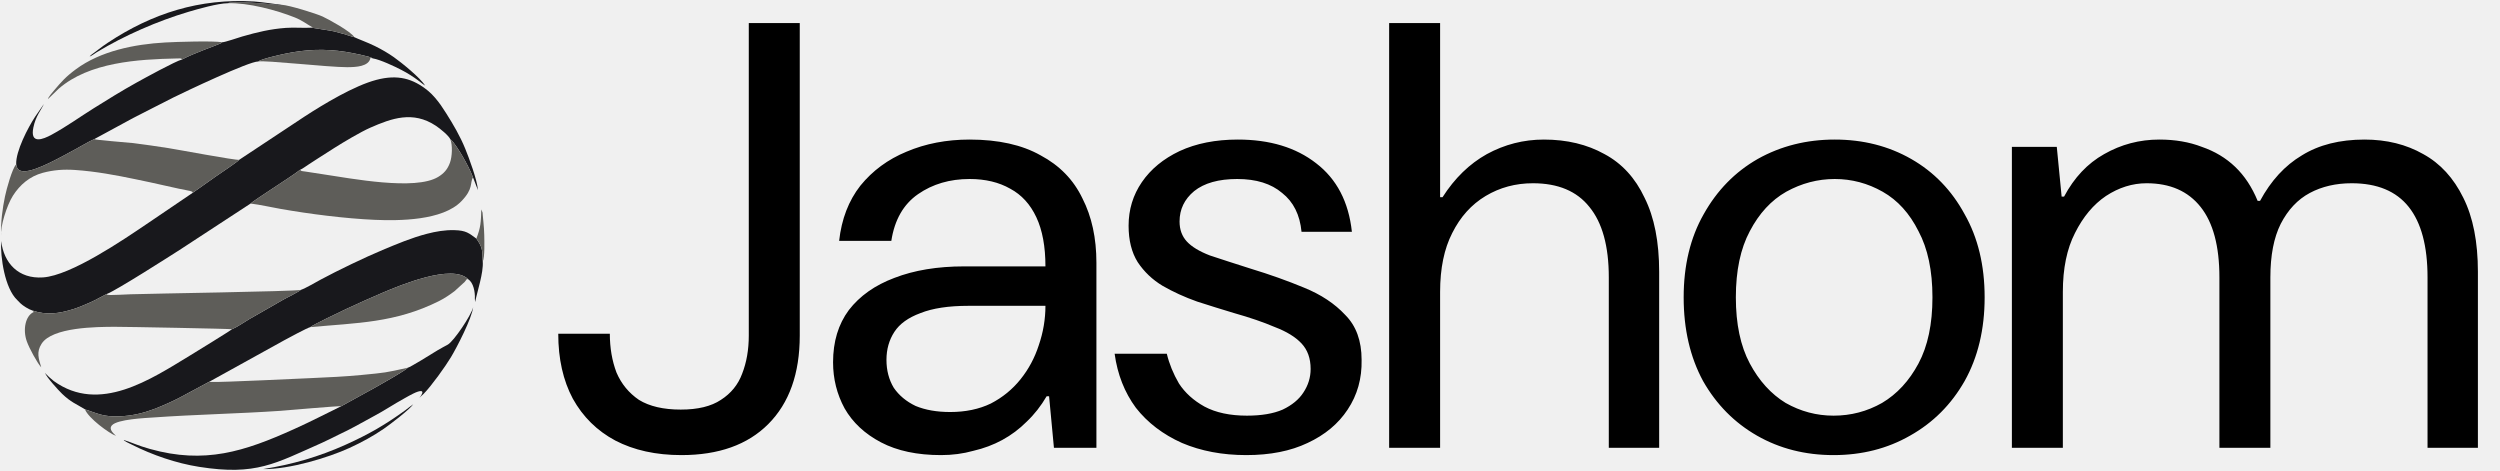
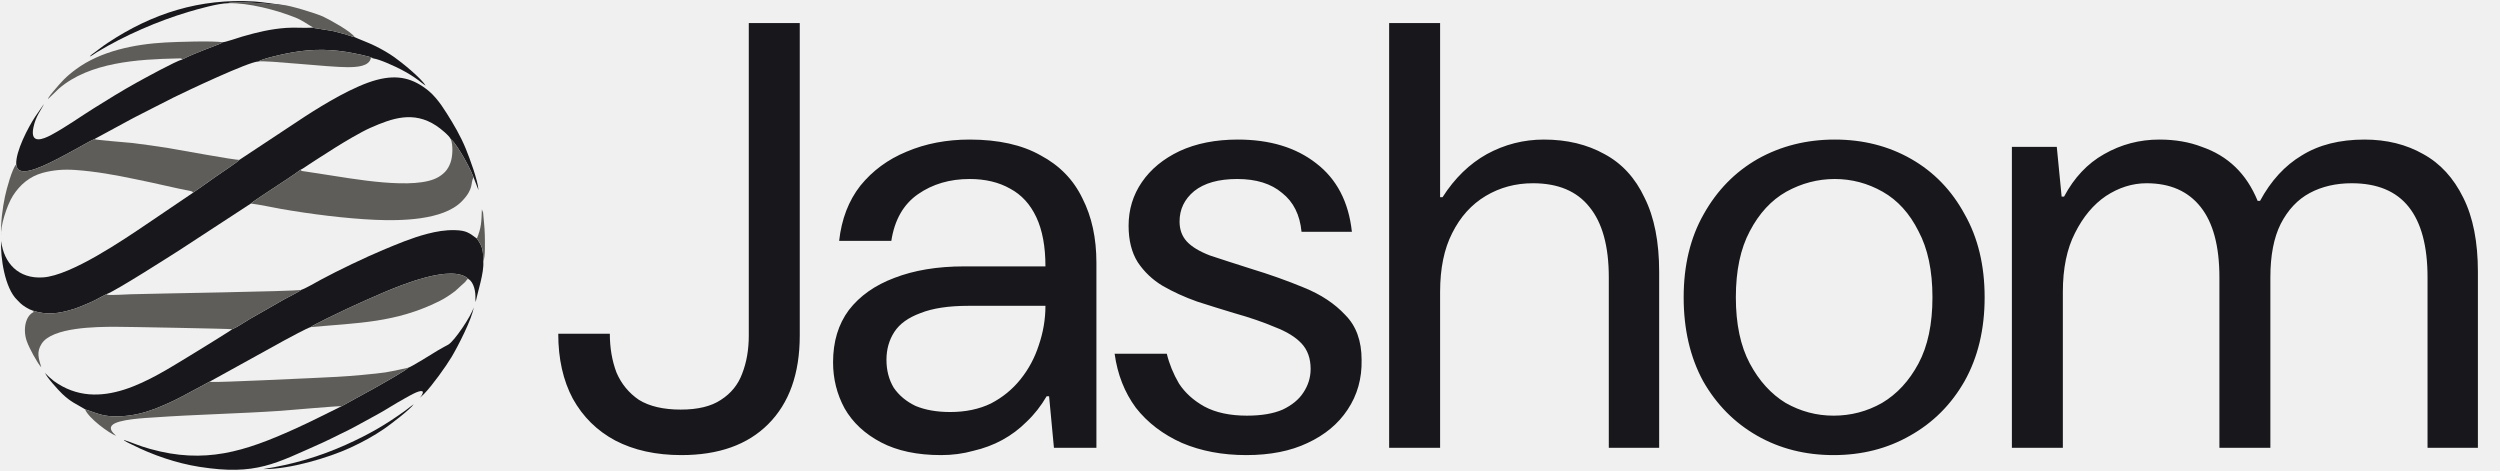
<svg xmlns="http://www.w3.org/2000/svg" width="2060" height="388" viewBox="0 0 2060 388" fill="none">
-   <g clip-path="url(#clip0_164_1380)">
-     <path fill-rule="evenodd" clip-rule="evenodd" d="M197.129 131.664C196.033 133.191 180.832 143.295 177.94 145.319L159.173 158.576C159.119 158.481 158.96 158.759 158.843 158.837L120.812 184.627C101.557 197.631 58.514 227.049 35.405 228.589C15.229 229.934 3.189 216.9 0.949 198.608C0.227 211.94 3.911 237.49 14.187 247.231C15.272 248.26 15.659 248.758 16.82 249.903C18.824 251.877 23.595 254.886 26.673 255.839C38.297 259.86 48.473 258.433 60.265 254.757C65.055 253.263 70.215 250.993 74.407 249.159C79.416 246.969 83.647 244.303 87.861 242.288C95.386 239.662 142.165 209.674 147.93 205.986L206.458 167.721C208.936 165.194 239.386 145.982 245.867 140.969C246.777 140.265 246.302 140.509 247.343 139.883C249.002 139.266 252.583 136.618 254.371 135.474C256.845 133.892 258.94 132.472 261.384 130.915C266.283 127.794 270.493 125.066 275.506 121.898C283.163 117.06 297.057 108.755 305.116 105.216C322.688 97.496 340.212 91.103 359.105 103.608C362.692 105.983 369.794 111.76 371.071 114.762C373.567 116.163 379.493 125.907 381.334 129.11C384.144 134 387.644 140.526 389.746 146.088L393.827 156.696C393.221 148.177 386.471 130.197 383.411 122.679C379.053 111.968 373.352 102.364 367.749 93.488C366.187 91.013 364.97 89.128 363.346 86.799C360.611 82.878 356.511 77.939 352.954 75.017C340.254 64.584 327.673 61.186 310.158 65.805C291.69 70.675 266.841 85.725 251.061 95.964L197.129 131.664Z" fill="#18181C" />
-     <path fill-rule="evenodd" clip-rule="evenodd" d="M247.852 238.881C246.428 240.319 236.184 245.415 233.563 246.843L205.366 262.992C201.28 265.434 195.179 269.648 191.102 271.298C190.615 272.065 160.269 290.697 156.653 292.89C124.117 312.624 81.942 341.074 44.361 314.012C42.84 312.917 37.872 308.51 37.143 307.243C37.89 310.336 48.263 321.733 51.205 324.53C58.737 331.69 62.272 332.476 70.011 337.297C80.505 340.709 85.016 343.6 98.534 343.057C108.996 342.636 117.905 340.458 126.637 337.184C134.579 334.206 143.19 330.249 150.2 326.497L172.86 314.315L234.267 280.349C237.357 278.64 253.444 269.999 255.67 269.562C257.268 267.924 281.433 256.369 285.536 254.484C295.888 249.725 305.698 245.222 316.206 240.8C329.228 235.319 372.591 216.998 385.771 230.066C390.016 232.779 391.612 240.471 391.274 246.173L391.508 248.92C393.214 240.121 398.479 224.86 397.789 215.5C397.566 205.415 397.237 203.345 392.517 196.603C386.454 192.201 384.237 189.85 374.206 189.634C366.417 189.467 359.106 190.755 351.926 192.613C338.956 195.969 326.844 201.142 315.19 206.013C300.7 212.069 278.541 222.7 264.314 230.367C260.055 232.663 251.931 237.49 247.852 238.881Z" fill="#18181C" />
-     <path fill-rule="evenodd" clip-rule="evenodd" d="M183.123 34.812C182.406 35.491 183.012 35.087 181.775 35.754C179.19 37.148 160.321 43.491 150.076 48.98C144.591 50.387 118.937 64.496 112.717 67.937C100.285 74.815 88.72 82.026 77.141 89.265C65.537 96.52 54.896 104.294 42.468 111.032C35.359 114.885 24.596 119.194 27.484 105.108C29.466 95.445 33.965 90.611 36.168 85.721L29.006 96.075C23.057 105.129 12.853 124.688 13.348 135.404C13.921 139.167 15.331 140.898 19.48 141.11C29.494 141.622 52.486 128.059 61.816 123.156C67.087 120.386 72.792 116.76 77.644 114.642L109.697 97.252C120.872 91.673 131.591 85.927 142.913 80.31C152.535 75.537 205.402 50.448 212.7 50.689C215.15 48.583 230.561 45.189 234.703 44.32C251.871 40.721 267.431 39.992 284.912 42.755C288.909 43.387 305.318 46.443 307.158 48.106C313.358 49.112 325.275 54.789 330.467 57.47C342.417 63.639 347.873 69.228 350.26 70.53C346.602 64.296 330.642 51.392 324.479 47.068C319.822 43.8 314.737 40.831 308.992 37.975C303.06 35.025 294.564 31.969 291.95 30.618C289.42 30.134 286.068 28.775 283.261 28.007C280.505 27.253 277.669 26.45 274.91 25.783C272.316 25.156 256.975 22.948 256.653 22.794C249.989 23.217 242.79 22.457 235.602 22.977C222.75 23.906 211.863 26.538 199.638 30.061C196.528 30.958 185.217 34.902 183.123 34.812Z" fill="#18181C" />
-     <path fill-rule="evenodd" clip-rule="evenodd" d="M247.343 139.883C246.302 140.509 246.777 140.265 245.867 140.969C239.386 145.982 208.936 165.194 206.458 167.721C214.333 168.702 223.093 170.699 230.991 172.094C255.039 176.343 284.517 180.089 308.656 181.137C328.699 182.007 364.571 181.906 380.143 165.85C390.361 155.315 386.996 150.874 389.746 146.088C387.644 140.526 384.144 134 381.334 129.11C379.493 125.907 373.567 116.163 371.071 114.762C373.011 119.652 372.594 128.909 370.826 133.896C368.73 139.809 365.547 143.032 361.059 145.769C342.165 157.294 289.181 147.006 265.701 143.524L251.553 141.349C247.734 140.846 248.321 141.003 247.343 139.883Z" fill="#5E5D59" />
-     <path fill-rule="evenodd" clip-rule="evenodd" d="M87.861 242.288C83.647 244.303 79.416 246.969 74.407 249.159C70.215 250.993 65.055 253.263 60.265 254.757C48.473 258.433 38.297 259.86 26.673 255.839L27.867 257.073C20.904 260.12 18.645 271.635 22.096 281.299C24.148 287.047 30.699 299.081 33.979 302.711C31.821 295.429 29.858 290.165 34.258 283.261C43.025 269.507 79.664 269.333 94.667 269.286C103.278 269.259 190.217 270.904 191.102 271.298C195.179 269.648 201.28 265.434 205.366 262.992L233.563 246.843C236.184 245.415 246.428 240.319 247.852 238.881C241.781 240.176 124.488 241.914 107.665 242.478C106.004 242.534 90.282 243.391 88.963 242.942C87.498 242.443 88.872 243.459 87.861 242.288Z" fill="#5E5D59" />
-     <path fill-rule="evenodd" clip-rule="evenodd" d="M336.044 302.989C334.668 305.007 312.683 317.316 308.955 319.433L281.081 334.776C267.211 341.553 256.995 346.952 241.994 353.72C201.313 372.073 168.67 382.618 123.502 369.922C113.361 367.072 109.395 364.882 102.054 362.558C102.378 363.209 101.81 362.54 102.625 363.276L105.099 364.659C106.369 365.269 107.469 365.801 108.643 366.396C125.529 374.948 145.265 381.725 164.141 384.695C211.073 392.078 226.669 381.934 265.226 364.899C270.162 362.718 274.8 360.231 279.506 357.965C284.202 355.703 288.824 353.497 293.247 351C302.247 345.918 311.67 341.23 320.125 335.94C324.642 333.114 329.083 330.589 333.494 328.094C335.889 326.739 337.998 325.564 340.38 324.375C346.342 321.396 351.226 320.65 345.484 328.07C346.544 326.71 347.616 326.027 349.156 324.456C355.575 317.908 366.942 302.055 371.582 294.328C376.616 285.947 388.767 262.418 389.893 253.132C388.244 259.955 373.952 281.126 368.972 283.974C365.973 285.689 363.574 286.779 360.593 288.616C356.421 291.187 337.964 302.709 336.044 302.989Z" fill="#18181C" />
-     <path fill-rule="evenodd" clip-rule="evenodd" d="M172.86 314.315L150.2 326.497C143.19 330.249 134.579 334.207 126.637 337.184C117.905 340.458 108.996 342.636 98.534 343.057C85.016 343.6 80.505 340.709 70.011 337.297C72.739 344.506 89.95 357.148 95.583 359.167C93.872 357.335 89.202 353.865 92.229 350.476C96.757 345.405 119.817 344.472 126.456 343.995C160.303 341.563 196.51 340.874 231.057 338.529C236.531 338.157 280.15 334.236 281.081 334.776L308.955 319.433C312.683 317.316 334.668 305.007 336.044 302.99C316.903 307.263 317.857 307.022 298.064 308.959C284.466 310.289 270.265 310.954 256.586 311.549C249.852 311.843 181.816 315.097 174.657 314.738C172.798 314.645 173.858 314.97 172.86 314.315Z" fill="#5E5D59" />
-     <path fill-rule="evenodd" clip-rule="evenodd" d="M13.348 135.404C10.018 138.815 5.399 155.763 4.117 161.84C2.087 171.458 0.408 183.743 0.991 193.996C0.102 186.844 5.596 169.179 10.681 161.216C16.471 152.148 24.557 145.276 35.216 142.409C43.927 140.067 52.405 139.403 61.903 140.06C78.913 141.235 95.341 144.287 111.729 147.715C119.662 149.375 127.561 150.999 135.527 152.856C139.379 153.753 143.535 154.574 147.398 155.488L156.175 157.251C156.608 157.342 157.37 157.523 157.622 157.668C159.146 158.548 157.94 157.387 158.843 158.837C158.96 158.759 159.119 158.481 159.173 158.576L177.94 145.319C180.833 143.296 196.033 133.191 197.129 131.664C194.45 132.291 146.329 123.212 138.733 122.035C128.846 120.503 118.725 118.991 108.721 117.809C104.85 117.352 78.475 115.377 77.644 114.642C72.792 116.76 67.087 120.386 61.816 123.156C52.486 128.059 29.494 141.622 19.48 141.11C15.331 140.898 13.92 139.167 13.348 135.404Z" fill="#5E5D59" />
-     <path fill-rule="evenodd" clip-rule="evenodd" d="M255.67 269.562C294.213 265.977 325.439 266.177 361.622 248.155C366.436 245.757 370.688 242.813 374.574 239.898L382.898 232.304C385.25 229.295 384.216 230.073 385.771 230.066C372.591 216.998 329.227 235.319 316.205 240.8C305.698 245.222 295.888 249.725 285.536 254.484C281.433 256.369 257.268 267.924 255.67 269.562Z" fill="#5E5D59" />
-     <path fill-rule="evenodd" clip-rule="evenodd" d="M150.076 48.98C160.321 43.491 179.19 37.148 181.775 35.754C183.011 35.087 182.406 35.491 183.122 34.812C175.552 33.501 145.18 34.498 136.146 34.998C110.561 36.414 82.858 42.104 62.695 56.95C54.205 63.2 50.517 67.439 44.331 74.762C43.062 76.264 39.767 80.036 39.489 81.661L48.418 73.057C73.626 51.239 113.418 48.868 145.764 48.169C150.005 48.077 149.214 48.107 150.076 48.98Z" fill="#5E5D59" />
-     <path fill-rule="evenodd" clip-rule="evenodd" d="M212.7 50.689C218.021 49.431 270.48 55.398 286.004 55.358C293.426 55.339 303.953 54.877 305.276 47.703L307.158 48.106C305.318 46.443 288.909 43.387 284.912 42.755C267.431 39.992 251.871 40.721 234.703 44.32C230.561 45.189 215.15 48.583 212.7 50.689Z" fill="#5E5D59" />
-     <path fill-rule="evenodd" clip-rule="evenodd" d="M256.653 22.794C256.975 22.948 272.316 25.156 274.909 25.783C277.669 26.45 280.505 27.253 283.261 28.007C286.068 28.775 289.42 30.134 291.95 30.618C289.333 26.047 270.624 15.816 265.831 13.617C260.493 11.167 238.18 4.239 232.127 3.942L229.825 4.277C229.356 4.235 228.082 3.974 227.309 3.869C225.661 3.647 223.886 3.543 222.066 3.35C215.755 2.682 190.811 0.626 187.741 2.668C204.436 2.134 227.483 8.232 242.934 14.384C249.032 16.812 252.752 19.892 257.532 22.544L256.653 22.794Z" fill="#5E5D59" />
-     <path fill-rule="evenodd" clip-rule="evenodd" d="M187.742 2.668C190.811 0.626 215.755 2.682 222.066 3.35C223.886 3.543 225.661 3.647 227.309 3.869C228.082 3.974 229.357 4.235 229.825 4.277L232.127 3.942C229.753 3.875 216.222 1.644 209.388 1.23C164.392 -1.491 125.396 10.992 88.743 35.276C85.917 37.149 83.945 38.582 81.169 40.717C79.9 41.693 78.94 42.396 77.597 43.402C76.195 44.452 74.814 45.248 73.845 46.606C75.961 45.779 77.862 44.139 79.96 42.874C102.592 29.224 129.922 17.295 155.28 9.749C163.115 7.418 179.565 2.729 187.742 2.668Z" fill="#18181C" />
-     <path fill-rule="evenodd" clip-rule="evenodd" d="M216.741 386.529C238.331 386.915 270.77 376.983 287.811 369.174C298.39 364.326 307.562 359.252 316.274 353.296C321.02 350.052 338.011 337.087 340.492 333.111C338.184 334.655 336.44 336.246 334.15 337.906C317.689 349.842 304.108 357.747 284.997 366.357C262.924 376.302 240.879 382.733 216.741 386.529Z" fill="#18181C" />
-     <path fill-rule="evenodd" clip-rule="evenodd" d="M392.517 196.603C397.236 203.345 397.566 205.415 397.788 215.5C399.561 211.921 399.109 198.545 399.027 193.677C398.967 190.2 398.67 186.517 398.344 183.057C398.175 181.267 398.007 179.541 397.84 177.756C397.777 177.071 397.722 175.748 397.62 175.15L396.606 172.552C396.224 183.276 396.178 187.267 392.517 196.603Z" fill="#5E5D59" />
+   <g transform="scale(0.86222)">
+     <path fill-rule="evenodd" clip-rule="evenodd" d="M228.893 152.697C227.62 154.467 209.97 166.186 206.612 168.533L184.821 183.908C184.759 183.797 184.574 184.119 184.438 184.21L140.278 214.12C117.921 229.201 67.942 263.319 41.11 265.105C17.683 266.664 3.703 251.549 1.102 230.334C0.263 245.797 4.541 275.427 16.473 286.725C17.732 287.918 18.182 288.496 19.53 289.823C21.857 292.114 27.396 295.603 30.97 296.708C44.468 301.372 56.283 299.716 69.976 295.453C75.537 293.721 81.528 291.088 86.396 288.961C92.212 286.421 97.126 283.329 102.018 280.993C110.756 277.946 165.072 243.169 171.766 238.891L239.725 194.514C242.602 191.583 277.959 169.301 285.484 163.488C286.541 162.671 285.99 162.955 287.198 162.229C289.124 161.513 293.282 158.442 295.359 157.115C298.231 155.28 300.664 153.634 303.501 151.828C309.19 148.208 314.078 145.045 319.899 141.371C328.79 135.759 344.922 126.128 354.28 122.023C374.683 113.071 395.031 105.657 416.969 120.159C421.134 122.913 429.379 129.614 430.862 133.094C433.761 134.72 440.642 146.02 442.779 149.735C446.042 155.406 450.106 162.974 452.546 169.425L457.285 181.727C456.582 171.847 448.744 150.995 445.191 142.277C440.13 129.855 433.51 118.716 427.005 108.422C425.191 105.552 423.779 103.365 421.893 100.665C418.717 96.117 413.956 90.389 409.826 87.001C395.08 74.901 380.471 70.96 360.134 76.317C338.69 81.965 309.838 99.419 291.515 111.294L228.893 152.697Z" fill="#18181C" />
+     <path fill-rule="evenodd" clip-rule="evenodd" d="M287.789 277.041C286.135 278.709 274.241 284.618 271.198 286.275L238.457 305.004C233.713 307.836 226.629 312.722 221.894 314.637C221.329 315.526 186.093 337.135 181.895 339.677C144.116 362.564 95.145 395.559 51.509 364.174C49.743 362.904 43.974 357.792 43.128 356.323C43.995 359.91 56.039 373.129 59.455 376.372C68.202 384.675 72.306 385.587 81.292 391.179C93.477 395.136 98.715 398.488 114.411 397.858C126.559 397.37 136.903 394.844 147.043 391.048C156.264 387.594 166.263 383.005 174.402 378.653L200.713 364.525L272.015 325.133C275.602 323.152 294.282 313.13 296.867 312.623C298.722 310.724 326.781 297.323 331.545 295.136C343.565 289.618 354.956 284.395 367.156 279.266C382.277 272.91 432.627 251.662 447.931 266.817C452.86 269.964 454.714 278.885 454.321 285.498L454.592 288.684C456.574 278.479 462.687 260.78 461.885 249.925C461.627 238.229 461.244 235.828 455.764 228.009C448.724 222.904 446.15 220.177 434.502 219.927C425.458 219.734 416.969 221.228 408.633 223.382C393.572 227.274 379.509 233.274 365.977 238.922C349.152 245.946 323.423 258.275 306.904 267.167C301.958 269.83 292.525 275.428 287.789 277.041Z" fill="#18181C" />
+     <path fill-rule="evenodd" clip-rule="evenodd" d="M212.63 40.373C211.797 41.16 212.501 40.692 211.065 41.465C208.063 43.083 186.154 50.438 174.258 56.805C167.889 58.436 138.101 74.798 130.879 78.789C116.444 86.766 103.016 95.129 89.571 103.525C76.097 111.939 63.741 120.955 49.311 128.768C41.056 133.238 28.559 138.234 31.913 121.899C34.214 110.692 39.437 105.085 41.996 99.415L33.679 111.422C26.773 121.923 14.924 144.606 15.499 157.034C16.163 161.398 17.801 163.406 22.618 163.651C34.246 164.246 60.943 148.515 71.776 142.829C77.897 139.617 84.521 135.412 90.154 132.956L127.372 112.788C140.348 106.317 152.794 99.653 165.941 93.139C177.113 87.603 238.499 58.507 246.973 58.786C249.818 56.344 267.712 52.407 272.521 51.4C292.455 47.225 310.523 46.38 330.821 49.585C335.462 50.318 354.515 53.862 356.651 55.79C363.85 56.957 377.687 63.541 383.716 66.65C397.592 73.805 403.927 80.287 406.698 81.797C402.451 74.566 383.92 59.602 376.763 54.587C371.356 50.797 365.451 47.353 358.781 44.041C351.893 40.62 342.027 37.076 338.993 35.509C336.055 34.948 332.163 33.372 328.903 32.481C325.704 31.607 322.411 30.675 319.206 29.901C316.195 29.174 298.382 26.614 298.008 26.435C290.27 26.926 281.911 26.044 273.565 26.647C258.642 27.725 246.001 30.777 231.806 34.864C228.195 35.903 215.061 40.477 212.63 40.373Z" fill="#18181C" />
+     <path fill-rule="evenodd" clip-rule="evenodd" d="M287.198 162.229C285.99 162.955 286.541 162.671 285.484 163.488C277.959 169.301 242.602 191.583 239.725 194.514C248.869 195.651 259.041 197.967 268.211 199.585C296.134 204.513 330.361 208.857 358.39 210.073C381.663 211.082 423.315 210.965 441.396 192.344C453.26 180.125 449.353 174.976 452.546 169.425C450.106 162.974 446.043 155.406 442.779 149.735C440.642 146.02 433.761 134.72 430.862 133.094C433.115 138.766 432.631 149.501 430.578 155.285C428.144 162.143 424.448 165.88 419.237 169.055C397.299 182.421 335.778 170.49 308.514 166.451L292.086 163.928C287.652 163.345 288.333 163.527 287.198 162.229Z" fill="#5E5D59" />
+     <path fill-rule="evenodd" clip-rule="evenodd" d="M102.018 280.993C97.126 283.329 92.212 286.421 86.396 288.961C81.528 291.088 75.537 293.721 69.976 295.453C56.283 299.716 44.468 301.372 30.97 296.708L32.358 298.14C24.272 301.672 21.649 315.028 25.656 326.235C28.039 332.902 35.645 346.857 39.454 351.067C36.949 342.622 34.668 336.518 39.778 328.51C49.957 312.559 92.501 312.358 109.921 312.303C119.919 312.272 220.866 314.179 221.894 314.637C226.629 312.722 233.713 307.836 238.457 305.004L271.198 286.275C274.241 284.618 286.135 278.709 287.789 277.041C280.739 278.543 144.547 280.559 125.013 281.212C123.084 281.277 104.829 282.271 103.298 281.751C101.596 281.172 103.192 282.35 102.018 280.993Z" fill="#5E5D59" />
+     <path fill-rule="evenodd" clip-rule="evenodd" d="M390.191 351.39C388.593 353.73 363.067 368.006 358.737 370.46L326.372 388.254C310.267 396.114 298.405 402.376 280.987 410.225C233.751 431.51 195.848 443.739 143.402 429.015C131.627 425.709 127.022 423.17 118.499 420.474C118.874 421.23 118.215 420.454 119.161 421.308L122.034 422.911C123.508 423.619 124.785 424.236 126.149 424.926C145.756 434.844 168.671 442.703 190.59 446.148C245.083 454.711 263.192 442.945 307.962 423.19C313.694 420.66 319.079 417.776 324.543 415.148C329.997 412.524 335.362 409.966 340.499 407.07C350.949 401.177 361.89 395.739 371.707 389.605C376.952 386.327 382.108 383.399 387.231 380.505C390.012 378.934 392.461 377.572 395.226 376.192C402.148 372.737 407.82 371.872 401.153 380.478C402.384 378.9 403.628 378.108 405.416 376.286C412.87 368.692 426.068 350.307 431.456 341.345C437.3 331.625 451.41 304.338 452.717 293.569C450.802 301.481 434.208 326.035 428.425 329.338C424.942 331.327 422.157 332.59 418.696 334.721C413.852 337.703 392.421 351.065 390.191 351.39Z" fill="#18181C" />
+     <path fill-rule="evenodd" clip-rule="evenodd" d="M200.713 364.525L174.402 378.653C166.262 383.005 156.264 387.594 147.042 391.048C136.903 394.844 126.559 397.37 114.411 397.858C98.715 398.488 93.477 395.136 81.292 391.179C84.459 399.538 104.444 414.201 110.985 416.542C108.997 414.417 103.575 410.393 107.089 406.463C112.347 400.581 139.123 399.499 146.831 398.946C186.132 396.126 228.174 395.327 268.287 392.607C274.643 392.176 325.291 387.628 326.372 388.254L358.737 370.46C363.066 368.006 388.593 353.73 390.191 351.39C367.966 356.347 369.074 356.067 346.091 358.313C330.303 359.856 313.813 360.627 297.93 361.317C290.111 361.658 211.112 365.432 202.799 365.015C200.641 364.908 201.872 365.284 200.713 364.525Z" fill="#5E5D59" />
+     <path fill-rule="evenodd" clip-rule="evenodd" d="M15.499 157.034C11.632 160.99 6.269 180.645 4.781 187.693C2.424 198.848 0.473 213.094 1.15 224.986C0.118 216.691 6.498 196.204 12.402 186.969C19.124 176.452 28.513 168.482 40.89 165.158C51.005 162.442 60.849 161.672 71.877 162.433C91.628 163.797 110.704 167.336 129.733 171.312C138.943 173.237 148.115 175.12 157.365 177.273C161.837 178.314 166.663 179.266 171.149 180.327L181.339 182.371C181.843 182.476 182.727 182.687 183.02 182.855C184.79 183.875 183.389 182.528 184.438 184.21C184.574 184.119 184.759 183.797 184.821 183.908L206.612 168.533C209.97 166.186 227.62 154.467 228.893 152.697C225.782 153.424 169.907 142.894 161.087 141.529C149.607 139.752 137.855 137.999 126.239 136.628C121.745 136.098 91.12 133.808 90.154 132.956C84.52 135.411 77.897 139.617 71.776 142.829C60.943 148.515 34.246 164.246 22.618 163.651C17.801 163.406 16.163 161.398 15.499 157.034Z" fill="#5E5D59" />
+     <path fill-rule="evenodd" clip-rule="evenodd" d="M296.867 312.623C341.62 308.465 377.878 308.698 419.891 287.797C425.481 285.016 430.418 281.602 434.929 278.221L444.596 269.413C447.326 265.924 446.126 266.826 447.931 266.818C432.627 251.662 382.277 272.91 367.156 279.266C354.956 284.395 343.565 289.618 331.545 295.136C326.781 297.323 298.722 310.724 296.867 312.623Z" fill="#5E5D59" />
+     <path fill-rule="evenodd" clip-rule="evenodd" d="M174.258 56.805C186.154 50.438 208.063 43.083 211.065 41.465C212.501 40.692 211.797 41.16 212.629 40.373C203.839 38.853 168.573 40.009 158.084 40.589C128.376 42.231 96.209 48.83 72.797 66.047C62.939 73.295 58.657 78.212 51.474 86.705C50.001 88.447 46.175 92.822 45.852 94.706L56.22 84.728C85.489 59.424 131.694 56.675 169.252 55.864C174.175 55.757 173.258 55.792 174.258 56.805Z" fill="#5E5D59" />
+     <path fill-rule="evenodd" clip-rule="evenodd" d="M246.973 58.786C253.151 57.327 314.063 64.248 332.088 64.201C340.706 64.179 352.929 63.643 354.466 55.323L356.651 55.79C354.514 53.862 335.461 50.318 330.821 49.585C310.523 46.38 292.455 47.225 272.521 51.4C267.712 52.407 249.817 56.344 246.973 58.786Z" fill="#5E5D59" />
+     <path fill-rule="evenodd" clip-rule="evenodd" d="M298.008 26.435C298.382 26.614 316.194 29.174 319.206 29.901C322.411 30.675 325.704 31.607 328.903 32.481C332.163 33.372 336.055 34.948 338.993 35.509C335.953 30.208 314.231 18.343 308.664 15.792C302.467 12.951 276.558 4.916 269.53 4.572L266.858 4.961C266.313 4.912 264.833 4.609 263.936 4.488C262.022 4.23 259.961 4.109 257.848 3.885C250.52 3.11 221.557 0.726 217.993 3.094C237.377 2.475 264.138 9.547 282.079 16.682C289.159 19.498 293.478 23.07 299.028 26.146L298.008 26.435Z" fill="#5E5D59" />
+     <path fill-rule="evenodd" clip-rule="evenodd" d="M217.993 3.094C221.557 0.726 250.52 3.11 257.848 3.885C259.961 4.109 262.022 4.23 263.936 4.487C264.833 4.608 266.313 4.912 266.858 4.961L269.53 4.572C266.774 4.494 251.063 1.906 243.127 1.427C190.88 -1.73 145.601 12.748 103.043 40.911C99.76 43.083 97.471 44.746 94.248 47.221C92.774 48.353 91.659 49.169 90.1 50.335C88.473 51.553 86.869 52.476 85.744 54.051C88.201 53.092 90.408 51.191 92.844 49.723C119.123 33.892 150.856 20.058 180.301 11.306C189.398 8.602 208.498 3.165 217.993 3.094Z" fill="#18181C" />
+     <path fill-rule="evenodd" clip-rule="evenodd" d="M251.665 448.275C276.733 448.722 314.4 437.204 334.186 428.148C346.47 422.525 357.12 416.64 367.236 409.733C372.746 405.971 392.475 390.934 395.356 386.324C392.676 388.114 390.651 389.96 387.992 391.885C368.878 405.728 353.109 414.895 330.919 424.881C305.289 436.414 279.692 443.872 251.665 448.275Z" fill="#18181C" />
+     <path fill-rule="evenodd" clip-rule="evenodd" d="M455.764 228.009C461.244 235.828 461.627 238.229 461.885 249.925C463.943 245.774 463.418 230.261 463.323 224.616C463.254 220.583 462.909 216.313 462.53 212.299C462.334 210.223 462.139 208.222 461.945 206.152C461.871 205.357 461.808 203.822 461.689 203.129L460.512 200.116C460.069 212.553 460.015 217.182 455.764 228.009Z" fill="#5E5D59" />
  </g>
-   <path d="M561.5 375C540.5 375 522.333 371 507 363C492 355 480.333 343.5 472 328.5C464 313.5 460 295.667 460 275H502.5C502.5 286.667 504.333 297.333 508 307C512 316.333 518.167 323.833 526.5 329.5C535.167 334.833 546.667 337.5 561 337.5C575 337.5 586 334.833 594 329.5C602.333 324.167 608.167 317 611.5 308C615.167 298.667 617 288.167 617 276.5V19H659V276.5C659 307.833 650.333 332.167 633 349.5C616 366.5 592.167 375 561.5 375ZM775.445 375C755.779 375 739.279 371.5 725.945 364.5C712.612 357.5 702.612 348.167 695.945 336.5C689.612 324.833 686.445 312.167 686.445 298.5C686.445 281.5 690.779 267.167 699.445 255.5C708.445 243.833 720.945 235 736.945 229C753.279 222.667 772.445 219.5 794.445 219.5H861.445C861.445 203.167 858.945 189.667 853.945 179C848.945 168.333 841.779 160.5 832.445 155.5C823.112 150.167 811.945 147.5 798.945 147.5C782.612 147.5 768.445 151.667 756.445 160C744.445 168.333 737.112 181.167 734.445 198.5H691.445C693.445 180.5 699.279 165.333 708.945 153C718.945 140.667 731.612 131.333 746.945 125C762.612 118.333 779.945 115 798.945 115C822.612 115 842.112 119.333 857.445 128C873.112 136.333 884.612 148.167 891.945 163.5C899.612 178.5 903.445 196.167 903.445 216.5V369H868.445L864.445 326.5H862.445C857.779 334.5 852.279 341.5 845.945 347.5C839.945 353.5 833.279 358.5 825.945 362.5C818.612 366.5 810.612 369.5 801.945 371.5C793.612 373.833 784.779 375 775.445 375ZM782.945 339.5C795.612 339.5 806.779 337.167 816.445 332.5C826.112 327.5 834.279 320.833 840.945 312.5C847.612 304.167 852.612 294.833 855.945 284.5C859.612 273.833 861.445 263 861.445 252H797.945C781.612 252 768.445 254 758.445 258C748.445 261.667 741.279 266.833 736.945 273.5C732.612 280.167 730.445 287.833 730.445 296.5C730.445 305.167 732.445 312.833 736.445 319.5C740.779 325.833 746.779 330.833 754.445 334.5C762.445 337.833 771.945 339.5 782.945 339.5ZM1026.96 375C1007.29 375 989.624 371.667 973.957 365C958.29 358 945.624 348.333 935.957 336C926.624 323.333 920.79 308.5 918.457 291.5H961.457C963.457 299.833 966.79 308 971.457 316C976.457 323.667 983.457 330 992.457 335C1001.79 340 1013.46 342.5 1027.46 342.5C1039.46 342.5 1049.29 340.833 1056.96 337.5C1064.62 333.833 1070.29 329.167 1073.96 323.5C1077.96 317.5 1079.96 311 1079.96 304C1079.96 295.333 1077.46 288.333 1072.46 283C1067.46 277.667 1060.12 273.167 1050.46 269.5C1041.12 265.5 1029.96 261.667 1016.96 258C1006.96 255 996.79 251.833 986.457 248.5C976.124 244.833 966.624 240.5 957.957 235.5C949.624 230.5 942.79 224 937.457 216C932.457 208 929.957 198 929.957 186C929.957 172.667 933.624 160.667 940.957 150C948.29 139.333 958.624 130.833 971.957 124.5C985.624 118.167 1001.62 115 1019.96 115C1046.29 115 1067.79 121.5 1084.46 134.5C1101.46 147.5 1111.29 166.333 1113.96 191H1072.46C1071.12 177 1065.79 166.333 1056.46 159C1047.46 151.333 1035.12 147.5 1019.46 147.5C1004.12 147.5 992.29 150.833 983.957 157.5C975.957 164.167 971.957 172.5 971.957 182.5C971.957 189.167 973.957 194.667 977.957 199C981.957 203.333 988.29 207.167 996.957 210.5C1005.96 213.5 1017.29 217.167 1030.96 221.5C1046.29 226.167 1060.79 231.333 1074.46 237C1088.46 242.667 1099.79 250.167 1108.46 259.5C1117.46 268.5 1121.96 280.833 1121.96 296.5C1122.29 311.833 1118.46 325.5 1110.46 337.5C1102.79 349.167 1091.79 358.333 1077.46 365C1063.46 371.667 1046.62 375 1026.96 375ZM1144.65 369V19H1186.65V162.5H1188.65C1198.65 146.833 1210.82 135 1225.15 127C1239.82 119 1255.48 115 1272.15 115C1291.15 115 1307.82 119 1322.15 127C1336.48 134.667 1347.48 146.667 1355.15 163C1363.15 179 1367.15 199.333 1367.15 224V369H1325.65V228.5C1325.65 202.833 1320.32 183.5 1309.65 170.5C1299.32 157.5 1283.82 151 1263.15 151C1248.82 151 1235.82 154.5 1224.15 161.5C1212.48 168.5 1203.32 178.667 1196.65 192C1189.98 205 1186.65 221.167 1186.65 240.5V369H1144.65ZM1510.84 375C1487.51 375 1466.51 369.667 1447.84 359C1429.18 348.333 1414.34 333.333 1403.34 314C1392.68 294.333 1387.34 271.333 1387.34 245C1387.34 218.667 1392.84 195.833 1403.84 176.5C1414.84 156.833 1429.68 141.667 1448.34 131C1467.34 120.333 1488.51 115 1511.84 115C1535.18 115 1556.18 120.333 1574.84 131C1593.51 141.667 1608.18 156.833 1618.84 176.5C1629.84 195.833 1635.34 218.667 1635.34 245C1635.34 271.333 1629.84 294.333 1618.84 314C1607.84 333.333 1592.84 348.333 1573.84 359C1555.18 369.667 1534.18 375 1510.84 375ZM1510.84 342.5C1525.18 342.5 1538.51 339 1550.84 332C1563.18 324.667 1573.18 313.833 1580.84 299.5C1588.51 285.167 1592.34 267 1592.34 245C1592.34 223 1588.51 204.833 1580.84 190.5C1573.51 175.833 1563.68 165 1551.34 158C1539.01 151 1525.84 147.5 1511.84 147.5C1497.84 147.5 1484.51 151 1471.84 158C1459.51 165 1449.51 175.833 1441.84 190.5C1434.18 204.833 1430.34 223 1430.34 245C1430.34 267 1434.18 285.167 1441.84 299.5C1449.51 313.833 1459.34 324.667 1471.34 332C1483.68 339 1496.84 342.5 1510.84 342.5ZM1657.79 369V121H1694.79L1698.79 162H1700.79C1709.13 146.333 1720.13 134.667 1733.79 127C1747.79 119 1762.96 115 1779.29 115C1792.29 115 1803.96 117 1814.29 121C1824.96 124.667 1834.13 130.167 1841.79 137.5C1849.46 144.833 1855.63 154.167 1860.29 165.5H1862.29C1871.29 148.833 1882.79 136.333 1896.79 128C1910.79 119.333 1927.96 115 1948.29 115C1966.63 115 1982.79 119 1996.79 127C2010.79 134.667 2021.79 146.667 2029.79 163C2037.79 179 2041.79 199.333 2041.79 224V369H2000.29V228.5C2000.29 202.833 1995.13 183.5 1984.79 170.5C1974.46 157.5 1958.79 151 1937.79 151C1924.79 151 1913.29 153.667 1903.29 159C1893.29 164.333 1885.29 172.833 1879.29 184.5C1873.63 195.833 1870.79 210.5 1870.79 228.5V369H1828.79V228.5C1828.79 202.833 1823.63 183.5 1813.29 170.5C1802.96 157.5 1788.13 151 1768.79 151C1757.13 151 1745.96 154.5 1735.29 161.5C1724.96 168.5 1716.46 178.667 1709.79 192C1703.13 205 1699.79 221.167 1699.79 240.5V369H1657.79Z" fill="black" />
-   <defs>
-     <clipPath id="clip0_164_1380">
-       <rect width="400" height="388" fill="white" />
-     </clipPath>
-   </defs>
+   <path d="M561.5 375C540.5 375 522.333 371 507 363C492 355 480.333 343.5 472 328.5C464 313.5 460 295.667 460 275H502.5C502.5 286.667 504.333 297.333 508 307C512 316.333 518.167 323.833 526.5 329.5C535.167 334.833 546.667 337.5 561 337.5C575 337.5 586 334.833 594 329.5C602.333 324.167 608.167 317 611.5 308C615.167 298.667 617 288.167 617 276.5V19H659V276.5C659 307.833 650.333 332.167 633 349.5C616 366.5 592.167 375 561.5 375ZM775.445 375C755.779 375 739.279 371.5 725.945 364.5C712.612 357.5 702.612 348.167 695.945 336.5C689.612 324.833 686.445 312.167 686.445 298.5C686.445 281.5 690.779 267.167 699.445 255.5C708.445 243.833 720.945 235 736.945 229C753.279 222.667 772.445 219.5 794.445 219.5H861.445C861.445 203.167 858.945 189.667 853.945 179C848.945 168.333 841.779 160.5 832.445 155.5C823.112 150.167 811.945 147.5 798.945 147.5C782.612 147.5 768.445 151.667 756.445 160C744.445 168.333 737.112 181.167 734.445 198.5H691.445C693.445 180.5 699.279 165.333 708.945 153C718.945 140.667 731.612 131.333 746.945 125C762.612 118.333 779.945 115 798.945 115C822.612 115 842.112 119.333 857.445 128C873.112 136.333 884.612 148.167 891.945 163.5C899.612 178.5 903.445 196.167 903.445 216.5V369H868.445L864.445 326.5H862.445C857.779 334.5 852.279 341.5 845.945 347.5C839.945 353.5 833.279 358.5 825.945 362.5C818.612 366.5 810.612 369.5 801.945 371.5C793.612 373.833 784.779 375 775.445 375ZM782.945 339.5C795.612 339.5 806.779 337.167 816.445 332.5C826.112 327.5 834.279 320.833 840.945 312.5C847.612 304.167 852.612 294.833 855.945 284.5C859.612 273.833 861.445 263 861.445 252H797.945C781.612 252 768.445 254 758.445 258C748.445 261.667 741.279 266.833 736.945 273.5C732.612 280.167 730.445 287.833 730.445 296.5C730.445 305.167 732.445 312.833 736.445 319.5C740.779 325.833 746.779 330.833 754.445 334.5C762.445 337.833 771.945 339.5 782.945 339.5ZM1026.96 375C1007.29 375 989.624 371.667 973.957 365C958.29 358 945.624 348.333 935.957 336C926.624 323.333 920.79 308.5 918.457 291.5H961.457C963.457 299.833 966.79 308 971.457 316C976.457 323.667 983.457 330 992.457 335C1001.79 340 1013.46 342.5 1027.46 342.5C1039.46 342.5 1049.29 340.833 1056.96 337.5C1064.62 333.833 1070.29 329.167 1073.96 323.5C1077.96 317.5 1079.96 311 1079.96 304C1079.96 295.333 1077.46 288.333 1072.46 283C1067.46 277.667 1060.12 273.167 1050.46 269.5C1041.12 265.5 1029.96 261.667 1016.96 258C1006.96 255 996.79 251.833 986.457 248.5C976.124 244.833 966.624 240.5 957.957 235.5C949.624 230.5 942.79 224 937.457 216C932.457 208 929.957 198 929.957 186C929.957 172.667 933.624 160.667 940.957 150C948.29 139.333 958.624 130.833 971.957 124.5C985.624 118.167 1001.62 115 1019.96 115C1046.29 115 1067.79 121.5 1084.46 134.5C1101.46 147.5 1111.29 166.333 1113.96 191H1072.46C1071.12 177 1065.79 166.333 1056.46 159C1047.46 151.333 1035.12 147.5 1019.46 147.5C1004.12 147.5 992.29 150.833 983.957 157.5C975.957 164.167 971.957 172.5 971.957 182.5C971.957 189.167 973.957 194.667 977.957 199C981.957 203.333 988.29 207.167 996.957 210.5C1005.96 213.5 1017.29 217.167 1030.96 221.5C1046.29 226.167 1060.79 231.333 1074.46 237C1088.46 242.667 1099.79 250.167 1108.46 259.5C1117.46 268.5 1121.96 280.833 1121.96 296.5C1122.29 311.833 1118.46 325.5 1110.46 337.5C1102.79 349.167 1091.79 358.333 1077.46 365C1063.46 371.667 1046.62 375 1026.96 375ZM1144.65 369V19H1186.65V162.5H1188.65C1198.65 146.833 1210.82 135 1225.15 127C1239.82 119 1255.48 115 1272.15 115C1291.15 115 1307.82 119 1322.15 127C1336.48 134.667 1347.48 146.667 1355.15 163C1363.15 179 1367.15 199.333 1367.15 224V369H1325.65V228.5C1325.65 202.833 1320.32 183.5 1309.65 170.5C1299.32 157.5 1283.82 151 1263.15 151C1248.82 151 1235.82 154.5 1224.15 161.5C1212.48 168.5 1203.32 178.667 1196.65 192C1189.98 205 1186.65 221.167 1186.65 240.5V369H1144.65ZM1510.84 375C1487.51 375 1466.51 369.667 1447.84 359C1429.18 348.333 1414.34 333.333 1403.34 314C1392.68 294.333 1387.34 271.333 1387.34 245C1387.34 218.667 1392.84 195.833 1403.84 176.5C1414.84 156.833 1429.68 141.667 1448.34 131C1467.34 120.333 1488.51 115 1511.84 115C1535.18 115 1556.18 120.333 1574.84 131C1593.51 141.667 1608.18 156.833 1618.84 176.5C1629.84 195.833 1635.34 218.667 1635.34 245C1635.34 271.333 1629.84 294.333 1618.84 314C1607.84 333.333 1592.84 348.333 1573.84 359C1555.18 369.667 1534.18 375 1510.84 375ZM1510.84 342.5C1525.18 342.5 1538.51 339 1550.84 332C1563.18 324.667 1573.18 313.833 1580.84 299.5C1588.51 285.167 1592.34 267 1592.34 245C1592.34 223 1588.51 204.833 1580.84 190.5C1573.51 175.833 1563.68 165 1551.34 158C1539.01 151 1525.84 147.5 1511.84 147.5C1497.84 147.5 1484.51 151 1471.84 158C1459.51 165 1449.51 175.833 1441.84 190.5C1434.18 204.833 1430.34 223 1430.34 245C1430.34 267 1434.18 285.167 1441.84 299.5C1449.51 313.833 1459.34 324.667 1471.34 332C1483.68 339 1496.84 342.5 1510.84 342.5ZM1657.79 369V121H1694.79L1698.79 162H1700.79C1709.13 146.333 1720.13 134.667 1733.79 127C1747.79 119 1762.96 115 1779.29 115C1792.29 115 1803.96 117 1814.29 121C1824.96 124.667 1834.13 130.167 1841.79 137.5C1849.46 144.833 1855.63 154.167 1860.29 165.5H1862.29C1871.29 148.833 1882.79 136.333 1896.79 128C1910.79 119.333 1927.96 115 1948.29 115C1966.63 115 1982.79 119 1996.79 127C2010.79 134.667 2021.79 146.667 2029.79 163C2037.79 179 2041.79 199.333 2041.79 224V369H2000.29V228.5C2000.29 202.833 1995.13 183.5 1984.79 170.5C1974.46 157.5 1958.79 151 1937.79 151C1924.79 151 1913.29 153.667 1903.29 159C1893.29 164.333 1885.29 172.833 1879.29 184.5C1873.63 195.833 1870.79 210.5 1870.79 228.5V369H1828.79V228.5C1828.79 202.833 1823.63 183.5 1813.29 170.5C1802.96 157.5 1788.13 151 1768.79 151C1757.13 151 1745.96 154.5 1735.29 161.5C1724.96 168.5 1716.46 178.667 1709.79 192C1703.13 205 1699.79 221.167 1699.79 240.5V369H1657.79Z" fill="#18181C" />
</svg>
